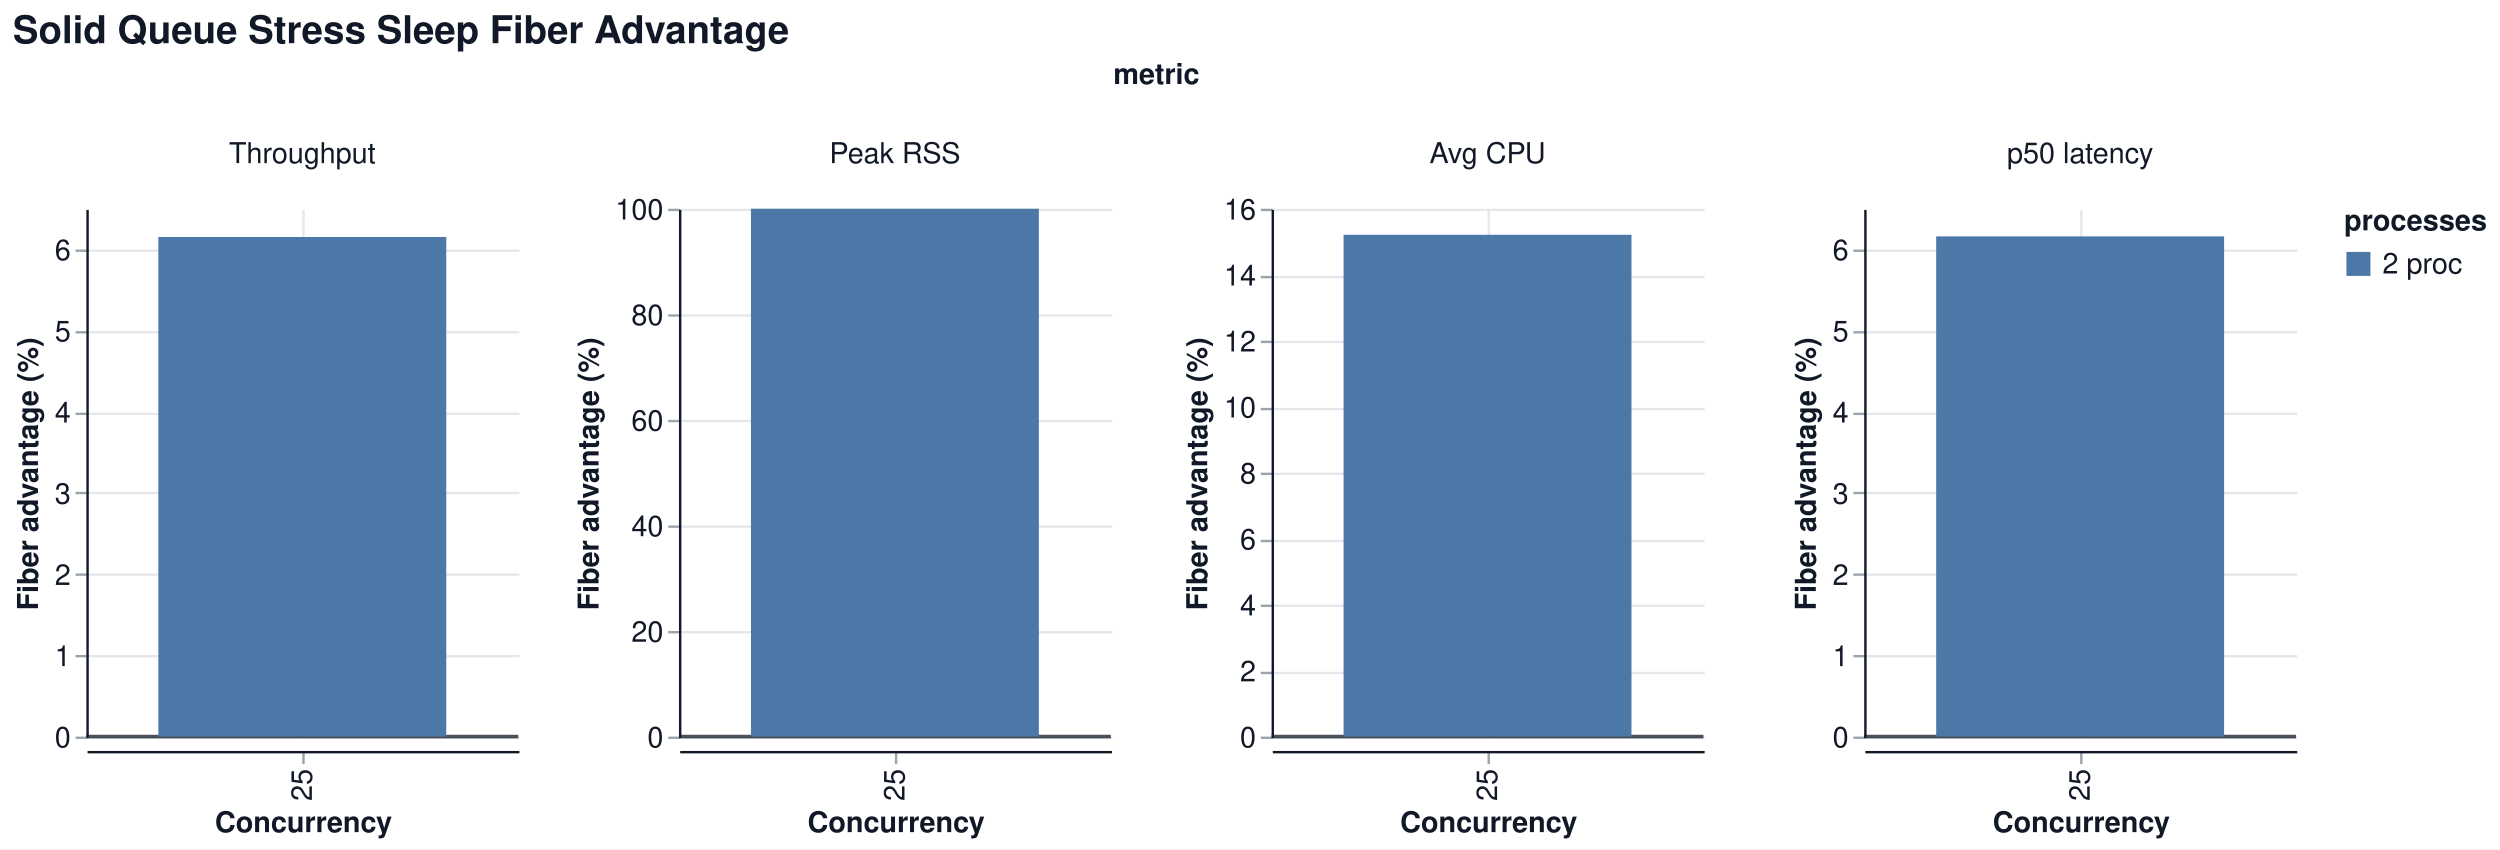
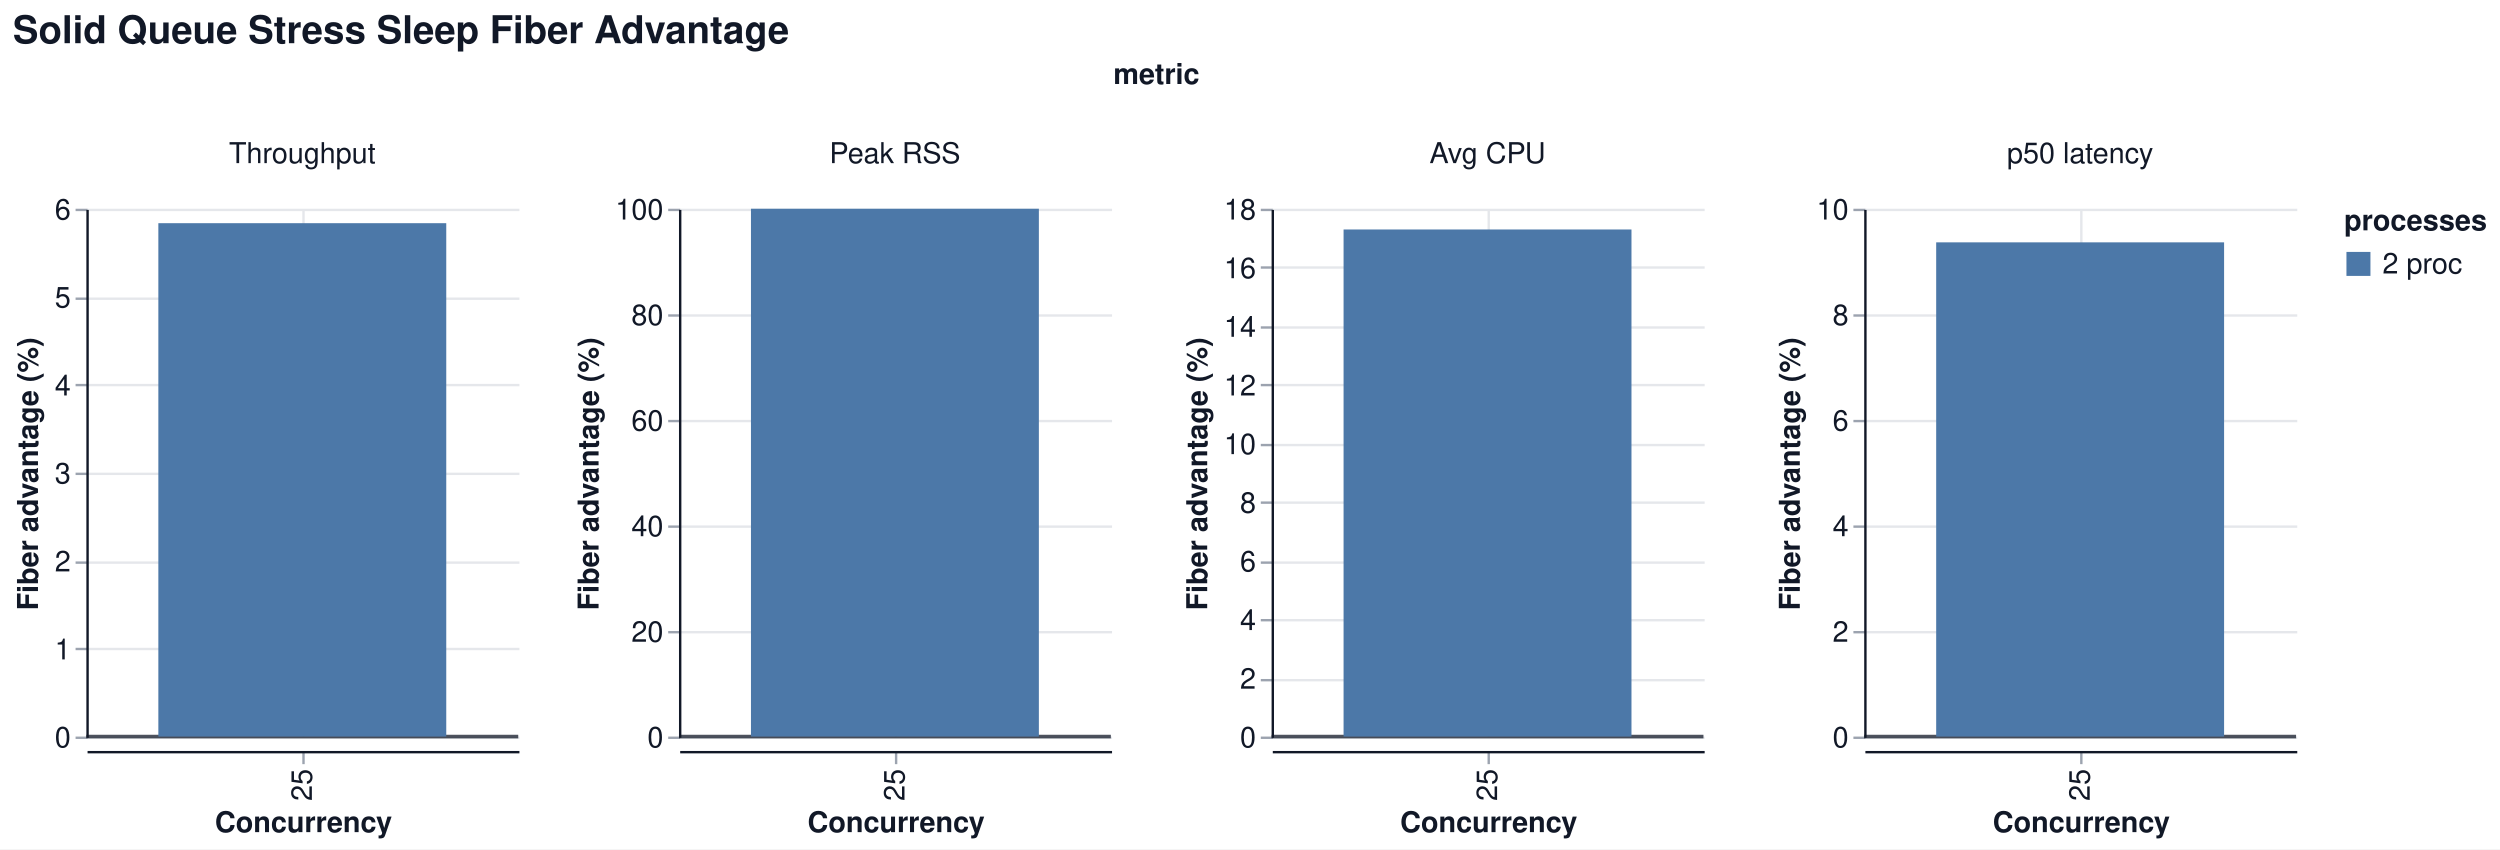
<svg xmlns="http://www.w3.org/2000/svg" version="1.1" class="marks" width="1042" height="354" viewBox="0 0 1042 354">
  <rect width="1042" height="354" fill="white" />
  <g fill="none" stroke-miterlimit="10" transform="translate(36,87)">
    <g class="mark-group role-frame root" role="graphics-object" aria-roledescription="group mark container">
      <g transform="translate(0,0)">
        <path class="background" aria-hidden="true" d="M0,0h0v0h0Z" />
        <g>
          <g class="mark-group role-column-title column-title" role="graphics-object" aria-roledescription="group mark container">
            <g transform="translate(446,-39)">
              <path class="background" aria-hidden="true" d="M0,0h0v0h0Z" />
              <g>
                <g class="mark-group role-title">
                  <g transform="translate(0,-22)">
                    <path class="background" aria-hidden="true" d="M0,0h0v0h0Z" pointer-events="none" />
                    <g>
                      <g class="mark-text role-title-text" role="graphics-symbol" aria-roledescription="title" aria-label="Title text 'metric'" pointer-events="none">
                        <text text-anchor="middle" transform="translate(0,9)" font-family="Helvetica" font-size="12px" font-weight="bold" fill="#111827" opacity="1">metric</text>
                      </g>
                    </g>
                    <path class="foreground" aria-hidden="true" d="" pointer-events="none" display="none" />
                  </g>
                </g>
              </g>
              <path class="foreground" aria-hidden="true" d="" display="none" />
            </g>
          </g>
          <g class="mark-group role-column-header column_header" role="graphics-object" aria-roledescription="group mark container">
            <g transform="translate(0,-6)">
              <path class="background" aria-hidden="true" d="M0,0h180v0h-180Z" />
              <g>
                <g class="mark-group role-title">
                  <g transform="translate(90,-22)">
                    <path class="background" aria-hidden="true" d="M0,0h0v0h0Z" pointer-events="none" />
                    <g>
                      <g class="mark-text role-title-text" role="graphics-symbol" aria-roledescription="title" aria-label="Title text 'Throughput'" pointer-events="none">
                        <text text-anchor="middle" transform="translate(0,9)" font-family="Helvetica" font-size="12px" fill="#111827" opacity="1">Throughput</text>
                      </g>
                    </g>
                    <path class="foreground" aria-hidden="true" d="" pointer-events="none" display="none" />
                  </g>
                </g>
              </g>
              <path class="foreground" aria-hidden="true" d="" display="none" />
            </g>
            <g transform="translate(247,-6)">
              <path class="background" aria-hidden="true" d="M0,0h180v0h-180Z" />
              <g>
                <g class="mark-group role-title">
                  <g transform="translate(90,-22)">
                    <path class="background" aria-hidden="true" d="M0,0h0v0h0Z" pointer-events="none" />
                    <g>
                      <g class="mark-text role-title-text" role="graphics-symbol" aria-roledescription="title" aria-label="Title text 'Peak RSS'" pointer-events="none">
                        <text text-anchor="middle" transform="translate(0,9)" font-family="Helvetica" font-size="12px" fill="#111827" opacity="1">Peak RSS</text>
                      </g>
                    </g>
                    <path class="foreground" aria-hidden="true" d="" pointer-events="none" display="none" />
                  </g>
                </g>
              </g>
              <path class="foreground" aria-hidden="true" d="" display="none" />
            </g>
            <g transform="translate(494,-6)">
              <path class="background" aria-hidden="true" d="M0,0h180v0h-180Z" />
              <g>
                <g class="mark-group role-title">
                  <g transform="translate(90,-22)">
                    <path class="background" aria-hidden="true" d="M0,0h0v0h0Z" pointer-events="none" />
                    <g>
                      <g class="mark-text role-title-text" role="graphics-symbol" aria-roledescription="title" aria-label="Title text 'Avg CPU'" pointer-events="none">
                        <text text-anchor="middle" transform="translate(0,9)" font-family="Helvetica" font-size="12px" fill="#111827" opacity="1">Avg CPU</text>
                      </g>
                    </g>
                    <path class="foreground" aria-hidden="true" d="" pointer-events="none" display="none" />
                  </g>
                </g>
              </g>
              <path class="foreground" aria-hidden="true" d="" display="none" />
            </g>
            <g transform="translate(741,-6)">
              <path class="background" aria-hidden="true" d="M0,0h180v0h-180Z" />
              <g>
                <g class="mark-group role-title">
                  <g transform="translate(90,-22)">
                    <path class="background" aria-hidden="true" d="M0,0h0v0h0Z" pointer-events="none" />
                    <g>
                      <g class="mark-text role-title-text" role="graphics-symbol" aria-roledescription="title" aria-label="Title text 'p50 latency'" pointer-events="none">
                        <text text-anchor="middle" transform="translate(0,9)" font-family="Helvetica" font-size="12px" fill="#111827" opacity="1">p50 latency</text>
                      </g>
                    </g>
                    <path class="foreground" aria-hidden="true" d="" pointer-events="none" display="none" />
                  </g>
                </g>
              </g>
              <path class="foreground" aria-hidden="true" d="" display="none" />
            </g>
          </g>
          <g class="mark-group role-column-footer column_footer" role="graphics-object" aria-roledescription="group mark container">
            <g transform="translate(0,226)">
              <path class="background" aria-hidden="true" d="M0,0h180v0h-180Z" />
              <g>
                <g class="mark-group role-axis" role="graphics-symbol" aria-roledescription="axis" aria-label="X-axis titled 'Concurrency' for a discrete scale with 1 value: 25">
                  <g transform="translate(0.5,0.5)">
                    <path class="background" aria-hidden="true" d="M0,0h0v0h0Z" pointer-events="none" />
                    <g>
                      <g class="mark-rule role-axis-tick" pointer-events="none">
                        <line transform="translate(90,0)" x2="0" y2="5" stroke="#9ca3af" stroke-width="1" opacity="1" />
                      </g>
                      <g class="mark-text role-axis-label" pointer-events="none">
                        <text text-anchor="end" transform="translate(89.5,7) rotate(270) translate(0,4)" font-family="Helvetica" font-size="12px" fill="#111827" opacity="1">25</text>
                      </g>
                      <g class="mark-rule role-axis-domain" pointer-events="none">
                        <line transform="translate(0,0)" x2="180" y2="0" stroke="#111827" stroke-width="1" opacity="1" />
                      </g>
                      <g class="mark-text role-axis-title" pointer-events="none">
                        <text text-anchor="middle" transform="translate(90,33.34375)" font-family="Helvetica" font-size="12px" font-weight="bold" fill="#111827" opacity="1">Concurrency</text>
                      </g>
                    </g>
                    <path class="foreground" aria-hidden="true" d="" pointer-events="none" display="none" />
                  </g>
                </g>
              </g>
              <path class="foreground" aria-hidden="true" d="" display="none" />
            </g>
            <g transform="translate(247,226)">
              <path class="background" aria-hidden="true" d="M0,0h180v0h-180Z" />
              <g>
                <g class="mark-group role-axis" role="graphics-symbol" aria-roledescription="axis" aria-label="X-axis titled 'Concurrency' for a discrete scale with 1 value: 25">
                  <g transform="translate(0.5,0.5)">
                    <path class="background" aria-hidden="true" d="M0,0h0v0h0Z" pointer-events="none" />
                    <g>
                      <g class="mark-rule role-axis-tick" pointer-events="none">
                        <line transform="translate(90,0)" x2="0" y2="5" stroke="#9ca3af" stroke-width="1" opacity="1" />
                      </g>
                      <g class="mark-text role-axis-label" pointer-events="none">
                        <text text-anchor="end" transform="translate(89.5,7) rotate(270) translate(0,4)" font-family="Helvetica" font-size="12px" fill="#111827" opacity="1">25</text>
                      </g>
                      <g class="mark-rule role-axis-domain" pointer-events="none">
                        <line transform="translate(0,0)" x2="180" y2="0" stroke="#111827" stroke-width="1" opacity="1" />
                      </g>
                      <g class="mark-text role-axis-title" pointer-events="none">
                        <text text-anchor="middle" transform="translate(90,33.34375)" font-family="Helvetica" font-size="12px" font-weight="bold" fill="#111827" opacity="1">Concurrency</text>
                      </g>
                    </g>
                    <path class="foreground" aria-hidden="true" d="" pointer-events="none" display="none" />
                  </g>
                </g>
              </g>
              <path class="foreground" aria-hidden="true" d="" display="none" />
            </g>
            <g transform="translate(494,226)">
              <path class="background" aria-hidden="true" d="M0,0h180v0h-180Z" />
              <g>
                <g class="mark-group role-axis" role="graphics-symbol" aria-roledescription="axis" aria-label="X-axis titled 'Concurrency' for a discrete scale with 1 value: 25">
                  <g transform="translate(0.5,0.5)">
                    <path class="background" aria-hidden="true" d="M0,0h0v0h0Z" pointer-events="none" />
                    <g>
                      <g class="mark-rule role-axis-tick" pointer-events="none">
                        <line transform="translate(90,0)" x2="0" y2="5" stroke="#9ca3af" stroke-width="1" opacity="1" />
                      </g>
                      <g class="mark-text role-axis-label" pointer-events="none">
                        <text text-anchor="end" transform="translate(89.5,7) rotate(270) translate(0,4)" font-family="Helvetica" font-size="12px" fill="#111827" opacity="1">25</text>
                      </g>
                      <g class="mark-rule role-axis-domain" pointer-events="none">
                        <line transform="translate(0,0)" x2="180" y2="0" stroke="#111827" stroke-width="1" opacity="1" />
                      </g>
                      <g class="mark-text role-axis-title" pointer-events="none">
                        <text text-anchor="middle" transform="translate(90,33.34375)" font-family="Helvetica" font-size="12px" font-weight="bold" fill="#111827" opacity="1">Concurrency</text>
                      </g>
                    </g>
                    <path class="foreground" aria-hidden="true" d="" pointer-events="none" display="none" />
                  </g>
                </g>
              </g>
              <path class="foreground" aria-hidden="true" d="" display="none" />
            </g>
            <g transform="translate(741,226)">
              <path class="background" aria-hidden="true" d="M0,0h180v0h-180Z" />
              <g>
                <g class="mark-group role-axis" role="graphics-symbol" aria-roledescription="axis" aria-label="X-axis titled 'Concurrency' for a discrete scale with 1 value: 25">
                  <g transform="translate(0.5,0.5)">
                    <path class="background" aria-hidden="true" d="M0,0h0v0h0Z" pointer-events="none" />
                    <g>
                      <g class="mark-rule role-axis-tick" pointer-events="none">
                        <line transform="translate(90,0)" x2="0" y2="5" stroke="#9ca3af" stroke-width="1" opacity="1" />
                      </g>
                      <g class="mark-text role-axis-label" pointer-events="none">
                        <text text-anchor="end" transform="translate(89.5,7) rotate(270) translate(0,4)" font-family="Helvetica" font-size="12px" fill="#111827" opacity="1">25</text>
                      </g>
                      <g class="mark-rule role-axis-domain" pointer-events="none">
                        <line transform="translate(0,0)" x2="180" y2="0" stroke="#111827" stroke-width="1" opacity="1" />
                      </g>
                      <g class="mark-text role-axis-title" pointer-events="none">
                        <text text-anchor="middle" transform="translate(90,33.34375)" font-family="Helvetica" font-size="12px" font-weight="bold" fill="#111827" opacity="1">Concurrency</text>
                      </g>
                    </g>
                    <path class="foreground" aria-hidden="true" d="" pointer-events="none" display="none" />
                  </g>
                </g>
              </g>
              <path class="foreground" aria-hidden="true" d="" display="none" />
            </g>
          </g>
          <g class="mark-group role-scope cell" role="graphics-object" aria-roledescription="group mark container">
            <g transform="translate(0,0)">
              <path class="background" aria-hidden="true" d="M0,0h180v220h-180Z" />
              <g>
                <g class="mark-group role-axis" aria-hidden="true">
                  <g transform="translate(0.5,220.5)">
                    <path class="background" aria-hidden="true" d="M0,0h0v0h0Z" pointer-events="none" />
                    <g>
                      <g class="mark-rule role-axis-grid" pointer-events="none">
                        <line transform="translate(90,-220)" x2="0" y2="220" stroke="#e5e7eb" stroke-width="1" opacity="1" />
                      </g>
                    </g>
                    <path class="foreground" aria-hidden="true" d="" pointer-events="none" display="none" />
                  </g>
                </g>
                <g class="mark-group role-axis" aria-hidden="true">
                  <g transform="translate(0.5,0.5)">
                    <path class="background" aria-hidden="true" d="M0,0h0v0h0Z" pointer-events="none" />
                    <g>
                      <g class="mark-rule role-axis-grid" pointer-events="none">
                        <line transform="translate(0,220)" x2="180" y2="0" stroke="#e5e7eb" stroke-width="1" opacity="1" />
-                         <line transform="translate(0,186)" x2="180" y2="0" stroke="#e5e7eb" stroke-width="1" opacity="1" />
-                         <line transform="translate(0,152)" x2="180" y2="0" stroke="#e5e7eb" stroke-width="1" opacity="1" />
-                         <line transform="translate(0,118)" x2="180" y2="0" stroke="#e5e7eb" stroke-width="1" opacity="1" />
-                         <line transform="translate(0,85)" x2="180" y2="0" stroke="#e5e7eb" stroke-width="1" opacity="1" />
-                         <line transform="translate(0,51)" x2="180" y2="0" stroke="#e5e7eb" stroke-width="1" opacity="1" />
-                         <line transform="translate(0,17)" x2="180" y2="0" stroke="#e5e7eb" stroke-width="1" opacity="1" />
-                       </g>
-                     </g>
-                     <path class="foreground" aria-hidden="true" d="" pointer-events="none" display="none" />
-                   </g>
-                 </g>
-                 <g class="mark-group role-axis" role="graphics-symbol" aria-roledescription="axis" aria-label="Y-axis titled 'Fiber advantage (%)' for a linear scale with values from 0 to 7">
+                         <line transform="translate(0,183)" x2="180" y2="0" stroke="#e5e7eb" stroke-width="1" opacity="1" />
+                         <line transform="translate(0,147)" x2="180" y2="0" stroke="#e5e7eb" stroke-width="1" opacity="1" />
+                         <line transform="translate(0,110)" x2="180" y2="0" stroke="#e5e7eb" stroke-width="1" opacity="1" />
+                         <line transform="translate(0,73)" x2="180" y2="0" stroke="#e5e7eb" stroke-width="1" opacity="1" />
+                         <line transform="translate(0,37)" x2="180" y2="0" stroke="#e5e7eb" stroke-width="1" opacity="1" />
+                         <line transform="translate(0,0)" x2="180" y2="0" stroke="#e5e7eb" stroke-width="1" opacity="1" />
+                       </g>
+                     </g>
+                     <path class="foreground" aria-hidden="true" d="" pointer-events="none" display="none" />
+                   </g>
+                 </g>
+                 <g class="mark-group role-axis" role="graphics-symbol" aria-roledescription="axis" aria-label="Y-axis titled 'Fiber advantage (%)' for a linear scale with values from 0 to 6">
                  <g transform="translate(0.5,0.5)">
                    <path class="background" aria-hidden="true" d="M0,0h0v0h0Z" pointer-events="none" />
                    <g>
                      <g class="mark-rule role-axis-tick" pointer-events="none">
                        <line transform="translate(0,220)" x2="-5" y2="0" stroke="#9ca3af" stroke-width="1" opacity="1" />
-                         <line transform="translate(0,186)" x2="-5" y2="0" stroke="#9ca3af" stroke-width="1" opacity="1" />
-                         <line transform="translate(0,152)" x2="-5" y2="0" stroke="#9ca3af" stroke-width="1" opacity="1" />
-                         <line transform="translate(0,118)" x2="-5" y2="0" stroke="#9ca3af" stroke-width="1" opacity="1" />
-                         <line transform="translate(0,85)" x2="-5" y2="0" stroke="#9ca3af" stroke-width="1" opacity="1" />
-                         <line transform="translate(0,51)" x2="-5" y2="0" stroke="#9ca3af" stroke-width="1" opacity="1" />
-                         <line transform="translate(0,17)" x2="-5" y2="0" stroke="#9ca3af" stroke-width="1" opacity="1" />
+                         <line transform="translate(0,183)" x2="-5" y2="0" stroke="#9ca3af" stroke-width="1" opacity="1" />
+                         <line transform="translate(0,147)" x2="-5" y2="0" stroke="#9ca3af" stroke-width="1" opacity="1" />
+                         <line transform="translate(0,110)" x2="-5" y2="0" stroke="#9ca3af" stroke-width="1" opacity="1" />
+                         <line transform="translate(0,73)" x2="-5" y2="0" stroke="#9ca3af" stroke-width="1" opacity="1" />
+                         <line transform="translate(0,37)" x2="-5" y2="0" stroke="#9ca3af" stroke-width="1" opacity="1" />
+                         <line transform="translate(0,0)" x2="-5" y2="0" stroke="#9ca3af" stroke-width="1" opacity="1" />
                      </g>
                      <g class="mark-text role-axis-label" pointer-events="none">
                        <text text-anchor="end" transform="translate(-7,224)" font-family="Helvetica" font-size="12px" fill="#111827" opacity="1">0</text>
-                         <text text-anchor="end" transform="translate(-7,190.1538)" font-family="Helvetica" font-size="12px" fill="#111827" opacity="1">1</text>
-                         <text text-anchor="end" transform="translate(-7,156.3077)" font-family="Helvetica" font-size="12px" fill="#111827" opacity="1">2</text>
-                         <text text-anchor="end" transform="translate(-7,122.4615)" font-family="Helvetica" font-size="12px" fill="#111827" opacity="1">3</text>
-                         <text text-anchor="end" transform="translate(-7,88.61538)" font-family="Helvetica" font-size="12px" fill="#111827" opacity="1">4</text>
-                         <text text-anchor="end" transform="translate(-7,54.76923)" font-family="Helvetica" font-size="12px" fill="#111827" opacity="1">5</text>
-                         <text text-anchor="end" transform="translate(-7,20.92308)" font-family="Helvetica" font-size="12px" fill="#111827" opacity="1">6</text>
+                         <text text-anchor="end" transform="translate(-7,187.3333)" font-family="Helvetica" font-size="12px" fill="#111827" opacity="1">1</text>
+                         <text text-anchor="end" transform="translate(-7,150.6667)" font-family="Helvetica" font-size="12px" fill="#111827" opacity="1">2</text>
+                         <text text-anchor="end" transform="translate(-7,114)" font-family="Helvetica" font-size="12px" fill="#111827" opacity="1">3</text>
+                         <text text-anchor="end" transform="translate(-7,77.33333)" font-family="Helvetica" font-size="12px" fill="#111827" opacity="1">4</text>
+                         <text text-anchor="end" transform="translate(-7,40.66667)" font-family="Helvetica" font-size="12px" fill="#111827" opacity="1">5</text>
+                         <text text-anchor="end" transform="translate(-7,4)" font-family="Helvetica" font-size="12px" fill="#111827" opacity="1">6</text>
                      </g>
                      <g class="mark-rule role-axis-domain" pointer-events="none">
                        <line transform="translate(0,220)" x2="0" y2="-220" stroke="#111827" stroke-width="1" opacity="1" />
                      </g>
                      <g class="mark-text role-axis-title" pointer-events="none">
                        <text text-anchor="middle" transform="translate(-17.67188,110) rotate(-90) translate(0,-3)" font-family="Helvetica" font-size="12px" font-weight="bold" fill="#111827" opacity="1">Fiber advantage (%)</text>
                      </g>
                    </g>
                    <path class="foreground" aria-hidden="true" d="" pointer-events="none" display="none" />
                  </g>
                </g>
                <g class="mark-rule role-mark child_layer_0_marks" role="graphics-symbol" aria-roledescription="rule mark container">
                  <line transform="translate(180,220)" x2="-180" y2="0" stroke="#111827" stroke-width="1.5" opacity="0.75" />
                </g>
                <g class="mark-rect role-mark child_layer_1_marks" role="graphics-object" aria-roledescription="rect mark container">
-                   <path aria-label="Concurrency: 25; Fiber advantage (%): 6.15212527964; processes: 2 proc; metric: Throughput; concurrency: 25; value: 6.15212527964" role="graphics-symbol" aria-roledescription="bar" d="M30,11.774h120v208.226h-120Z" fill="#4c78a8" />
+                   <path aria-label="Concurrency: 25; Fiber advantage (%): 5.83568144743; processes: 2 proc; metric: Throughput; concurrency: 25; value: 5.83568144743" role="graphics-symbol" aria-roledescription="bar" d="M30,6.025h120v213.975h-120Z" fill="#4c78a8" />
                </g>
              </g>
              <path class="foreground" aria-hidden="true" d="" display="none" />
            </g>
            <g transform="translate(247,0)">
              <path class="background" aria-hidden="true" d="M0,0h180v220h-180Z" />
              <g>
                <g class="mark-group role-axis" aria-hidden="true">
                  <g transform="translate(0.5,220.5)">
                    <path class="background" aria-hidden="true" d="M0,0h0v0h0Z" pointer-events="none" />
                    <g>
                      <g class="mark-rule role-axis-grid" pointer-events="none">
                        <line transform="translate(90,-220)" x2="0" y2="220" stroke="#e5e7eb" stroke-width="1" opacity="1" />
                      </g>
                    </g>
                    <path class="foreground" aria-hidden="true" d="" pointer-events="none" display="none" />
                  </g>
                </g>
                <g class="mark-group role-axis" aria-hidden="true">
                  <g transform="translate(0.5,0.5)">
                    <path class="background" aria-hidden="true" d="M0,0h0v0h0Z" pointer-events="none" />
                    <g>
                      <g class="mark-rule role-axis-grid" pointer-events="none">
                        <line transform="translate(0,220)" x2="180" y2="0" stroke="#e5e7eb" stroke-width="1" opacity="1" />
                        <line transform="translate(0,176)" x2="180" y2="0" stroke="#e5e7eb" stroke-width="1" opacity="1" />
                        <line transform="translate(0,132)" x2="180" y2="0" stroke="#e5e7eb" stroke-width="1" opacity="1" />
                        <line transform="translate(0,88)" x2="180" y2="0" stroke="#e5e7eb" stroke-width="1" opacity="1" />
                        <line transform="translate(0,44)" x2="180" y2="0" stroke="#e5e7eb" stroke-width="1" opacity="1" />
                        <line transform="translate(0,0)" x2="180" y2="0" stroke="#e5e7eb" stroke-width="1" opacity="1" />
                      </g>
                    </g>
                    <path class="foreground" aria-hidden="true" d="" pointer-events="none" display="none" />
                  </g>
                </g>
                <g class="mark-group role-axis" role="graphics-symbol" aria-roledescription="axis" aria-label="Y-axis titled 'Fiber advantage (%)' for a linear scale with values from 0 to 100">
                  <g transform="translate(0.5,0.5)">
                    <path class="background" aria-hidden="true" d="M0,0h0v0h0Z" pointer-events="none" />
                    <g>
                      <g class="mark-rule role-axis-tick" pointer-events="none">
                        <line transform="translate(0,220)" x2="-5" y2="0" stroke="#9ca3af" stroke-width="1" opacity="1" />
                        <line transform="translate(0,176)" x2="-5" y2="0" stroke="#9ca3af" stroke-width="1" opacity="1" />
                        <line transform="translate(0,132)" x2="-5" y2="0" stroke="#9ca3af" stroke-width="1" opacity="1" />
                        <line transform="translate(0,88)" x2="-5" y2="0" stroke="#9ca3af" stroke-width="1" opacity="1" />
                        <line transform="translate(0,44)" x2="-5" y2="0" stroke="#9ca3af" stroke-width="1" opacity="1" />
                        <line transform="translate(0,0)" x2="-5" y2="0" stroke="#9ca3af" stroke-width="1" opacity="1" />
                      </g>
                      <g class="mark-text role-axis-label" pointer-events="none">
                        <text text-anchor="end" transform="translate(-7,224)" font-family="Helvetica" font-size="12px" fill="#111827" opacity="1">0</text>
                        <text text-anchor="end" transform="translate(-7,180)" font-family="Helvetica" font-size="12px" fill="#111827" opacity="1">20</text>
                        <text text-anchor="end" transform="translate(-7,136)" font-family="Helvetica" font-size="12px" fill="#111827" opacity="1">40</text>
                        <text text-anchor="end" transform="translate(-7,92)" font-family="Helvetica" font-size="12px" fill="#111827" opacity="1">60</text>
                        <text text-anchor="end" transform="translate(-7,48)" font-family="Helvetica" font-size="12px" fill="#111827" opacity="1">80</text>
                        <text text-anchor="end" transform="translate(-7,4)" font-family="Helvetica" font-size="12px" fill="#111827" opacity="1">100</text>
                      </g>
                      <g class="mark-rule role-axis-domain" pointer-events="none">
                        <line transform="translate(0,220)" x2="0" y2="-220" stroke="#111827" stroke-width="1" opacity="1" />
                      </g>
                      <g class="mark-text role-axis-title" pointer-events="none">
                        <text text-anchor="middle" transform="translate(-31.01562,110) rotate(-90) translate(0,-3)" font-family="Helvetica" font-size="12px" font-weight="bold" fill="#111827" opacity="1">Fiber advantage (%)</text>
                      </g>
                    </g>
                    <path class="foreground" aria-hidden="true" d="" pointer-events="none" display="none" />
                  </g>
                </g>
                <g class="mark-rule role-mark child_layer_0_marks" role="graphics-symbol" aria-roledescription="rule mark container">
                  <line transform="translate(180,220)" x2="-180" y2="0" stroke="#111827" stroke-width="1.5" opacity="0.75" />
                </g>
                <g class="mark-rect role-mark child_layer_1_marks" role="graphics-object" aria-roledescription="rect mark container">
                  <path aria-label="Concurrency: 25; Fiber advantage (%): 100; processes: 2 proc; metric: Peak RSS; concurrency: 25; value: 100" role="graphics-symbol" aria-roledescription="bar" d="M30,0h120v220h-120Z" fill="#4c78a8" />
                </g>
              </g>
              <path class="foreground" aria-hidden="true" d="" display="none" />
            </g>
            <g transform="translate(494,0)">
              <path class="background" aria-hidden="true" d="M0,0h180v220h-180Z" />
              <g>
                <g class="mark-group role-axis" aria-hidden="true">
                  <g transform="translate(0.5,220.5)">
                    <path class="background" aria-hidden="true" d="M0,0h0v0h0Z" pointer-events="none" />
                    <g>
                      <g class="mark-rule role-axis-grid" pointer-events="none">
                        <line transform="translate(90,-220)" x2="0" y2="220" stroke="#e5e7eb" stroke-width="1" opacity="1" />
                      </g>
                    </g>
                    <path class="foreground" aria-hidden="true" d="" pointer-events="none" display="none" />
                  </g>
                </g>
                <g class="mark-group role-axis" aria-hidden="true">
                  <g transform="translate(0.5,0.5)">
                    <path class="background" aria-hidden="true" d="M0,0h0v0h0Z" pointer-events="none" />
                    <g>
                      <g class="mark-rule role-axis-grid" pointer-events="none">
                        <line transform="translate(0,220)" x2="180" y2="0" stroke="#e5e7eb" stroke-width="1" opacity="1" />
-                         <line transform="translate(0,193)" x2="180" y2="0" stroke="#e5e7eb" stroke-width="1" opacity="1" />
-                         <line transform="translate(0,165)" x2="180" y2="0" stroke="#e5e7eb" stroke-width="1" opacity="1" />
-                         <line transform="translate(0,138)" x2="180" y2="0" stroke="#e5e7eb" stroke-width="1" opacity="1" />
-                         <line transform="translate(0,110)" x2="180" y2="0" stroke="#e5e7eb" stroke-width="1" opacity="1" />
-                         <line transform="translate(0,83)" x2="180" y2="0" stroke="#e5e7eb" stroke-width="1" opacity="1" />
-                         <line transform="translate(0,55)" x2="180" y2="0" stroke="#e5e7eb" stroke-width="1" opacity="1" />
-                         <line transform="translate(0,28)" x2="180" y2="0" stroke="#e5e7eb" stroke-width="1" opacity="1" />
+                         <line transform="translate(0,196)" x2="180" y2="0" stroke="#e5e7eb" stroke-width="1" opacity="1" />
+                         <line transform="translate(0,171)" x2="180" y2="0" stroke="#e5e7eb" stroke-width="1" opacity="1" />
+                         <line transform="translate(0,147)" x2="180" y2="0" stroke="#e5e7eb" stroke-width="1" opacity="1" />
+                         <line transform="translate(0,122)" x2="180" y2="0" stroke="#e5e7eb" stroke-width="1" opacity="1" />
+                         <line transform="translate(0,98)" x2="180" y2="0" stroke="#e5e7eb" stroke-width="1" opacity="1" />
+                         <line transform="translate(0,73)" x2="180" y2="0" stroke="#e5e7eb" stroke-width="1" opacity="1" />
+                         <line transform="translate(0,49)" x2="180" y2="0" stroke="#e5e7eb" stroke-width="1" opacity="1" />
+                         <line transform="translate(0,24)" x2="180" y2="0" stroke="#e5e7eb" stroke-width="1" opacity="1" />
                        <line transform="translate(0,0)" x2="180" y2="0" stroke="#e5e7eb" stroke-width="1" opacity="1" />
                      </g>
                    </g>
                    <path class="foreground" aria-hidden="true" d="" pointer-events="none" display="none" />
                  </g>
                </g>
-                 <g class="mark-group role-axis" role="graphics-symbol" aria-roledescription="axis" aria-label="Y-axis titled 'Fiber advantage (%)' for a linear scale with values from 0 to 16">
+                 <g class="mark-group role-axis" role="graphics-symbol" aria-roledescription="axis" aria-label="Y-axis titled 'Fiber advantage (%)' for a linear scale with values from 0 to 18">
                  <g transform="translate(0.5,0.5)">
                    <path class="background" aria-hidden="true" d="M0,0h0v0h0Z" pointer-events="none" />
                    <g>
                      <g class="mark-rule role-axis-tick" pointer-events="none">
                        <line transform="translate(0,220)" x2="-5" y2="0" stroke="#9ca3af" stroke-width="1" opacity="1" />
-                         <line transform="translate(0,193)" x2="-5" y2="0" stroke="#9ca3af" stroke-width="1" opacity="1" />
-                         <line transform="translate(0,165)" x2="-5" y2="0" stroke="#9ca3af" stroke-width="1" opacity="1" />
-                         <line transform="translate(0,138)" x2="-5" y2="0" stroke="#9ca3af" stroke-width="1" opacity="1" />
-                         <line transform="translate(0,110)" x2="-5" y2="0" stroke="#9ca3af" stroke-width="1" opacity="1" />
-                         <line transform="translate(0,83)" x2="-5" y2="0" stroke="#9ca3af" stroke-width="1" opacity="1" />
-                         <line transform="translate(0,55)" x2="-5" y2="0" stroke="#9ca3af" stroke-width="1" opacity="1" />
-                         <line transform="translate(0,28)" x2="-5" y2="0" stroke="#9ca3af" stroke-width="1" opacity="1" />
+                         <line transform="translate(0,196)" x2="-5" y2="0" stroke="#9ca3af" stroke-width="1" opacity="1" />
+                         <line transform="translate(0,171)" x2="-5" y2="0" stroke="#9ca3af" stroke-width="1" opacity="1" />
+                         <line transform="translate(0,147)" x2="-5" y2="0" stroke="#9ca3af" stroke-width="1" opacity="1" />
+                         <line transform="translate(0,122)" x2="-5" y2="0" stroke="#9ca3af" stroke-width="1" opacity="1" />
+                         <line transform="translate(0,98)" x2="-5" y2="0" stroke="#9ca3af" stroke-width="1" opacity="1" />
+                         <line transform="translate(0,73)" x2="-5" y2="0" stroke="#9ca3af" stroke-width="1" opacity="1" />
+                         <line transform="translate(0,49)" x2="-5" y2="0" stroke="#9ca3af" stroke-width="1" opacity="1" />
+                         <line transform="translate(0,24)" x2="-5" y2="0" stroke="#9ca3af" stroke-width="1" opacity="1" />
                        <line transform="translate(0,0)" x2="-5" y2="0" stroke="#9ca3af" stroke-width="1" opacity="1" />
                      </g>
                      <g class="mark-text role-axis-label" pointer-events="none">
                        <text text-anchor="end" transform="translate(-7,224)" font-family="Helvetica" font-size="12px" fill="#111827" opacity="1">0</text>
-                         <text text-anchor="end" transform="translate(-7,196.5)" font-family="Helvetica" font-size="12px" fill="#111827" opacity="1">2</text>
-                         <text text-anchor="end" transform="translate(-7,169)" font-family="Helvetica" font-size="12px" fill="#111827" opacity="1">4</text>
-                         <text text-anchor="end" transform="translate(-7,141.5)" font-family="Helvetica" font-size="12px" fill="#111827" opacity="1">6</text>
-                         <text text-anchor="end" transform="translate(-7,114)" font-family="Helvetica" font-size="12px" fill="#111827" opacity="1">8</text>
-                         <text text-anchor="end" transform="translate(-7,86.5)" font-family="Helvetica" font-size="12px" fill="#111827" opacity="1">10</text>
-                         <text text-anchor="end" transform="translate(-7,59)" font-family="Helvetica" font-size="12px" fill="#111827" opacity="1">12</text>
-                         <text text-anchor="end" transform="translate(-7,31.5)" font-family="Helvetica" font-size="12px" fill="#111827" opacity="1">14</text>
-                         <text text-anchor="end" transform="translate(-7,4)" font-family="Helvetica" font-size="12px" fill="#111827" opacity="1">16</text>
+                         <text text-anchor="end" transform="translate(-7,199.5556)" font-family="Helvetica" font-size="12px" fill="#111827" opacity="1">2</text>
+                         <text text-anchor="end" transform="translate(-7,175.1111)" font-family="Helvetica" font-size="12px" fill="#111827" opacity="1">4</text>
+                         <text text-anchor="end" transform="translate(-7,150.6667)" font-family="Helvetica" font-size="12px" fill="#111827" opacity="1">6</text>
+                         <text text-anchor="end" transform="translate(-7,126.2222)" font-family="Helvetica" font-size="12px" fill="#111827" opacity="1">8</text>
+                         <text text-anchor="end" transform="translate(-7,101.7778)" font-family="Helvetica" font-size="12px" fill="#111827" opacity="1">10</text>
+                         <text text-anchor="end" transform="translate(-7,77.33333)" font-family="Helvetica" font-size="12px" fill="#111827" opacity="1">12</text>
+                         <text text-anchor="end" transform="translate(-7,52.88889)" font-family="Helvetica" font-size="12px" fill="#111827" opacity="1">14</text>
+                         <text text-anchor="end" transform="translate(-7,28.44444)" font-family="Helvetica" font-size="12px" fill="#111827" opacity="1">16</text>
+                         <text text-anchor="end" transform="translate(-7,4)" font-family="Helvetica" font-size="12px" fill="#111827" opacity="1">18</text>
                      </g>
                      <g class="mark-rule role-axis-domain" pointer-events="none">
                        <line transform="translate(0,220)" x2="0" y2="-220" stroke="#111827" stroke-width="1" opacity="1" />
                      </g>
                      <g class="mark-text role-axis-title" pointer-events="none">
                        <text text-anchor="middle" transform="translate(-24.34375,110) rotate(-90) translate(0,-3)" font-family="Helvetica" font-size="12px" font-weight="bold" fill="#111827" opacity="1">Fiber advantage (%)</text>
                      </g>
                    </g>
                    <path class="foreground" aria-hidden="true" d="" pointer-events="none" display="none" />
                  </g>
                </g>
                <g class="mark-rule role-mark child_layer_0_marks" role="graphics-symbol" aria-roledescription="rule mark container">
                  <line transform="translate(180,220)" x2="-180" y2="0" stroke="#111827" stroke-width="1.5" opacity="0.75" />
                </g>
                <g class="mark-rect role-mark child_layer_1_marks" role="graphics-object" aria-roledescription="rect mark container">
-                   <path aria-label="Concurrency: 25; Fiber advantage (%): 15.2099886493; processes: 2 proc; metric: Avg CPU; concurrency: 25; value: 15.2099886493" role="graphics-symbol" aria-roledescription="bar" d="M30,10.863h120v209.137h-120Z" fill="#4c78a8" />
+                   <path aria-label="Concurrency: 25; Fiber advantage (%): 17.2923777019; processes: 2 proc; metric: Avg CPU; concurrency: 25; value: 17.2923777019" role="graphics-symbol" aria-roledescription="bar" d="M30,8.649h120v211.351h-120Z" fill="#4c78a8" />
                </g>
              </g>
              <path class="foreground" aria-hidden="true" d="" display="none" />
            </g>
            <g transform="translate(741,0)">
              <path class="background" aria-hidden="true" d="M0,0h180v220h-180Z" />
              <g>
                <g class="mark-group role-axis" aria-hidden="true">
                  <g transform="translate(0.5,220.5)">
                    <path class="background" aria-hidden="true" d="M0,0h0v0h0Z" pointer-events="none" />
                    <g>
                      <g class="mark-rule role-axis-grid" pointer-events="none">
                        <line transform="translate(90,-220)" x2="0" y2="220" stroke="#e5e7eb" stroke-width="1" opacity="1" />
                      </g>
                    </g>
                    <path class="foreground" aria-hidden="true" d="" pointer-events="none" display="none" />
                  </g>
                </g>
                <g class="mark-group role-axis" aria-hidden="true">
                  <g transform="translate(0.5,0.5)">
                    <path class="background" aria-hidden="true" d="M0,0h0v0h0Z" pointer-events="none" />
                    <g>
                      <g class="mark-rule role-axis-grid" pointer-events="none">
                        <line transform="translate(0,220)" x2="180" y2="0" stroke="#e5e7eb" stroke-width="1" opacity="1" />
-                         <line transform="translate(0,186)" x2="180" y2="0" stroke="#e5e7eb" stroke-width="1" opacity="1" />
-                         <line transform="translate(0,152)" x2="180" y2="0" stroke="#e5e7eb" stroke-width="1" opacity="1" />
-                         <line transform="translate(0,118)" x2="180" y2="0" stroke="#e5e7eb" stroke-width="1" opacity="1" />
-                         <line transform="translate(0,85)" x2="180" y2="0" stroke="#e5e7eb" stroke-width="1" opacity="1" />
-                         <line transform="translate(0,51)" x2="180" y2="0" stroke="#e5e7eb" stroke-width="1" opacity="1" />
-                         <line transform="translate(0,17)" x2="180" y2="0" stroke="#e5e7eb" stroke-width="1" opacity="1" />
-                       </g>
-                     </g>
-                     <path class="foreground" aria-hidden="true" d="" pointer-events="none" display="none" />
-                   </g>
-                 </g>
-                 <g class="mark-group role-axis" role="graphics-symbol" aria-roledescription="axis" aria-label="Y-axis titled 'Fiber advantage (%)' for a linear scale with values from 0 to 7">
+                         <line transform="translate(0,176)" x2="180" y2="0" stroke="#e5e7eb" stroke-width="1" opacity="1" />
+                         <line transform="translate(0,132)" x2="180" y2="0" stroke="#e5e7eb" stroke-width="1" opacity="1" />
+                         <line transform="translate(0,88)" x2="180" y2="0" stroke="#e5e7eb" stroke-width="1" opacity="1" />
+                         <line transform="translate(0,44)" x2="180" y2="0" stroke="#e5e7eb" stroke-width="1" opacity="1" />
+                         <line transform="translate(0,0)" x2="180" y2="0" stroke="#e5e7eb" stroke-width="1" opacity="1" />
+                       </g>
+                     </g>
+                     <path class="foreground" aria-hidden="true" d="" pointer-events="none" display="none" />
+                   </g>
+                 </g>
+                 <g class="mark-group role-axis" role="graphics-symbol" aria-roledescription="axis" aria-label="Y-axis titled 'Fiber advantage (%)' for a linear scale with values from 0 to 10">
                  <g transform="translate(0.5,0.5)">
                    <path class="background" aria-hidden="true" d="M0,0h0v0h0Z" pointer-events="none" />
                    <g>
                      <g class="mark-rule role-axis-tick" pointer-events="none">
                        <line transform="translate(0,220)" x2="-5" y2="0" stroke="#9ca3af" stroke-width="1" opacity="1" />
-                         <line transform="translate(0,186)" x2="-5" y2="0" stroke="#9ca3af" stroke-width="1" opacity="1" />
-                         <line transform="translate(0,152)" x2="-5" y2="0" stroke="#9ca3af" stroke-width="1" opacity="1" />
-                         <line transform="translate(0,118)" x2="-5" y2="0" stroke="#9ca3af" stroke-width="1" opacity="1" />
-                         <line transform="translate(0,85)" x2="-5" y2="0" stroke="#9ca3af" stroke-width="1" opacity="1" />
-                         <line transform="translate(0,51)" x2="-5" y2="0" stroke="#9ca3af" stroke-width="1" opacity="1" />
-                         <line transform="translate(0,17)" x2="-5" y2="0" stroke="#9ca3af" stroke-width="1" opacity="1" />
+                         <line transform="translate(0,176)" x2="-5" y2="0" stroke="#9ca3af" stroke-width="1" opacity="1" />
+                         <line transform="translate(0,132)" x2="-5" y2="0" stroke="#9ca3af" stroke-width="1" opacity="1" />
+                         <line transform="translate(0,88)" x2="-5" y2="0" stroke="#9ca3af" stroke-width="1" opacity="1" />
+                         <line transform="translate(0,44)" x2="-5" y2="0" stroke="#9ca3af" stroke-width="1" opacity="1" />
+                         <line transform="translate(0,0)" x2="-5" y2="0" stroke="#9ca3af" stroke-width="1" opacity="1" />
                      </g>
                      <g class="mark-text role-axis-label" pointer-events="none">
                        <text text-anchor="end" transform="translate(-7,224)" font-family="Helvetica" font-size="12px" fill="#111827" opacity="1">0</text>
-                         <text text-anchor="end" transform="translate(-7,190.1538)" font-family="Helvetica" font-size="12px" fill="#111827" opacity="1">1</text>
-                         <text text-anchor="end" transform="translate(-7,156.3077)" font-family="Helvetica" font-size="12px" fill="#111827" opacity="1">2</text>
-                         <text text-anchor="end" transform="translate(-7,122.4615)" font-family="Helvetica" font-size="12px" fill="#111827" opacity="1">3</text>
-                         <text text-anchor="end" transform="translate(-7,88.61538)" font-family="Helvetica" font-size="12px" fill="#111827" opacity="1">4</text>
-                         <text text-anchor="end" transform="translate(-7,54.76923)" font-family="Helvetica" font-size="12px" fill="#111827" opacity="1">5</text>
-                         <text text-anchor="end" transform="translate(-7,20.92308)" font-family="Helvetica" font-size="12px" fill="#111827" opacity="1">6</text>
+                         <text text-anchor="end" transform="translate(-7,180)" font-family="Helvetica" font-size="12px" fill="#111827" opacity="1">2</text>
+                         <text text-anchor="end" transform="translate(-7,136)" font-family="Helvetica" font-size="12px" fill="#111827" opacity="1">4</text>
+                         <text text-anchor="end" transform="translate(-7,92)" font-family="Helvetica" font-size="12px" fill="#111827" opacity="1">6</text>
+                         <text text-anchor="end" transform="translate(-7,48)" font-family="Helvetica" font-size="12px" fill="#111827" opacity="1">8</text>
+                         <text text-anchor="end" transform="translate(-7,4)" font-family="Helvetica" font-size="12px" fill="#111827" opacity="1">10</text>
                      </g>
                      <g class="mark-rule role-axis-domain" pointer-events="none">
                        <line transform="translate(0,220)" x2="0" y2="-220" stroke="#111827" stroke-width="1" opacity="1" />
                      </g>
                      <g class="mark-text role-axis-title" pointer-events="none">
-                         <text text-anchor="middle" transform="translate(-17.67188,110) rotate(-90) translate(0,-3)" font-family="Helvetica" font-size="12px" font-weight="bold" fill="#111827" opacity="1">Fiber advantage (%)</text>
+                         <text text-anchor="middle" transform="translate(-24.34375,110) rotate(-90) translate(0,-3)" font-family="Helvetica" font-size="12px" font-weight="bold" fill="#111827" opacity="1">Fiber advantage (%)</text>
                      </g>
                    </g>
                    <path class="foreground" aria-hidden="true" d="" pointer-events="none" display="none" />
                  </g>
                </g>
                <g class="mark-rule role-mark child_layer_0_marks" role="graphics-symbol" aria-roledescription="rule mark container">
                  <line transform="translate(180,220)" x2="-180" y2="0" stroke="#111827" stroke-width="1.5" opacity="0.75" />
                </g>
                <g class="mark-rect role-mark child_layer_1_marks" role="graphics-object" aria-roledescription="rect mark container">
-                   <path aria-label="Concurrency: 25; Fiber advantage (%): 6.15956985959; processes: 2 proc; metric: p50 latency; concurrency: 25; value: 6.15956985959" role="graphics-symbol" aria-roledescription="bar" d="M30,11.522h120v208.478h-120Z" fill="#4c78a8" />
+                   <path aria-label="Concurrency: 25; Fiber advantage (%): 9.36320259427; processes: 2 proc; metric: p50 latency; concurrency: 25; value: 9.36320259427" role="graphics-symbol" aria-roledescription="bar" d="M30,14.01h120v205.99h-120Z" fill="#4c78a8" />
                </g>
              </g>
              <path class="foreground" aria-hidden="true" d="" display="none" />
            </g>
          </g>
          <g class="mark-group role-legend" role="graphics-symbol" aria-roledescription="legend" aria-label="Symbol legend titled 'processes' for fill color with 1 value: 2 proc">
            <g transform="translate(941,0)">
              <path class="background" aria-hidden="true" d="M0,0h60v29h-60Z" pointer-events="none" />
              <g>
                <g class="mark-group role-legend-entry">
                  <g transform="translate(0,17)">
                    <path class="background" aria-hidden="true" d="M0,0h0v0h0Z" pointer-events="none" />
                    <g>
                      <g class="mark-group role-scope" role="graphics-object" aria-roledescription="group mark container">
                        <g transform="translate(0,0)">
                          <path class="background" aria-hidden="true" d="M0,0h49.273v12h-49.273Z" pointer-events="none" opacity="1" />
                          <g>
                            <g class="mark-symbol role-legend-symbol" pointer-events="none">
                              <path transform="translate(6,6)" d="M-5,-5h10v10h-10Z" fill="#4c78a8" stroke-width="1.5" opacity="1" />
                            </g>
                            <g class="mark-text role-legend-label" pointer-events="none">
                              <text text-anchor="start" transform="translate(16,10)" font-family="Helvetica" font-size="12px" fill="#111827" opacity="1">2 proc</text>
                            </g>
                          </g>
                          <path class="foreground" aria-hidden="true" d="" pointer-events="none" display="none" />
                        </g>
                      </g>
                    </g>
                    <path class="foreground" aria-hidden="true" d="" pointer-events="none" display="none" />
                  </g>
                </g>
                <g class="mark-text role-legend-title" pointer-events="none">
                  <text text-anchor="start" transform="translate(0,9)" font-family="Helvetica" font-size="12px" font-weight="bold" fill="#111827" opacity="1">processes</text>
                </g>
              </g>
              <path class="foreground" aria-hidden="true" d="" pointer-events="none" display="none" />
            </g>
          </g>
          <g class="mark-group role-title">
            <g transform="translate(-30.67188,-82)">
              <path class="background" aria-hidden="true" d="M0,0h0v0h0Z" pointer-events="none" />
              <g>
                <g class="mark-text role-title-text" role="graphics-symbol" aria-roledescription="title" aria-label="Title text 'Solid Queue Stress Sleep Fiber Advantage'" pointer-events="none">
                  <text text-anchor="start" transform="translate(0,13)" font-family="Helvetica" font-size="16px" font-weight="bold" fill="#111827" opacity="1">Solid Queue Stress Sleep Fiber Advantage</text>
                </g>
              </g>
              <path class="foreground" aria-hidden="true" d="" pointer-events="none" display="none" />
            </g>
          </g>
        </g>
        <path class="foreground" aria-hidden="true" d="" display="none" />
      </g>
    </g>
  </g>
</svg>
